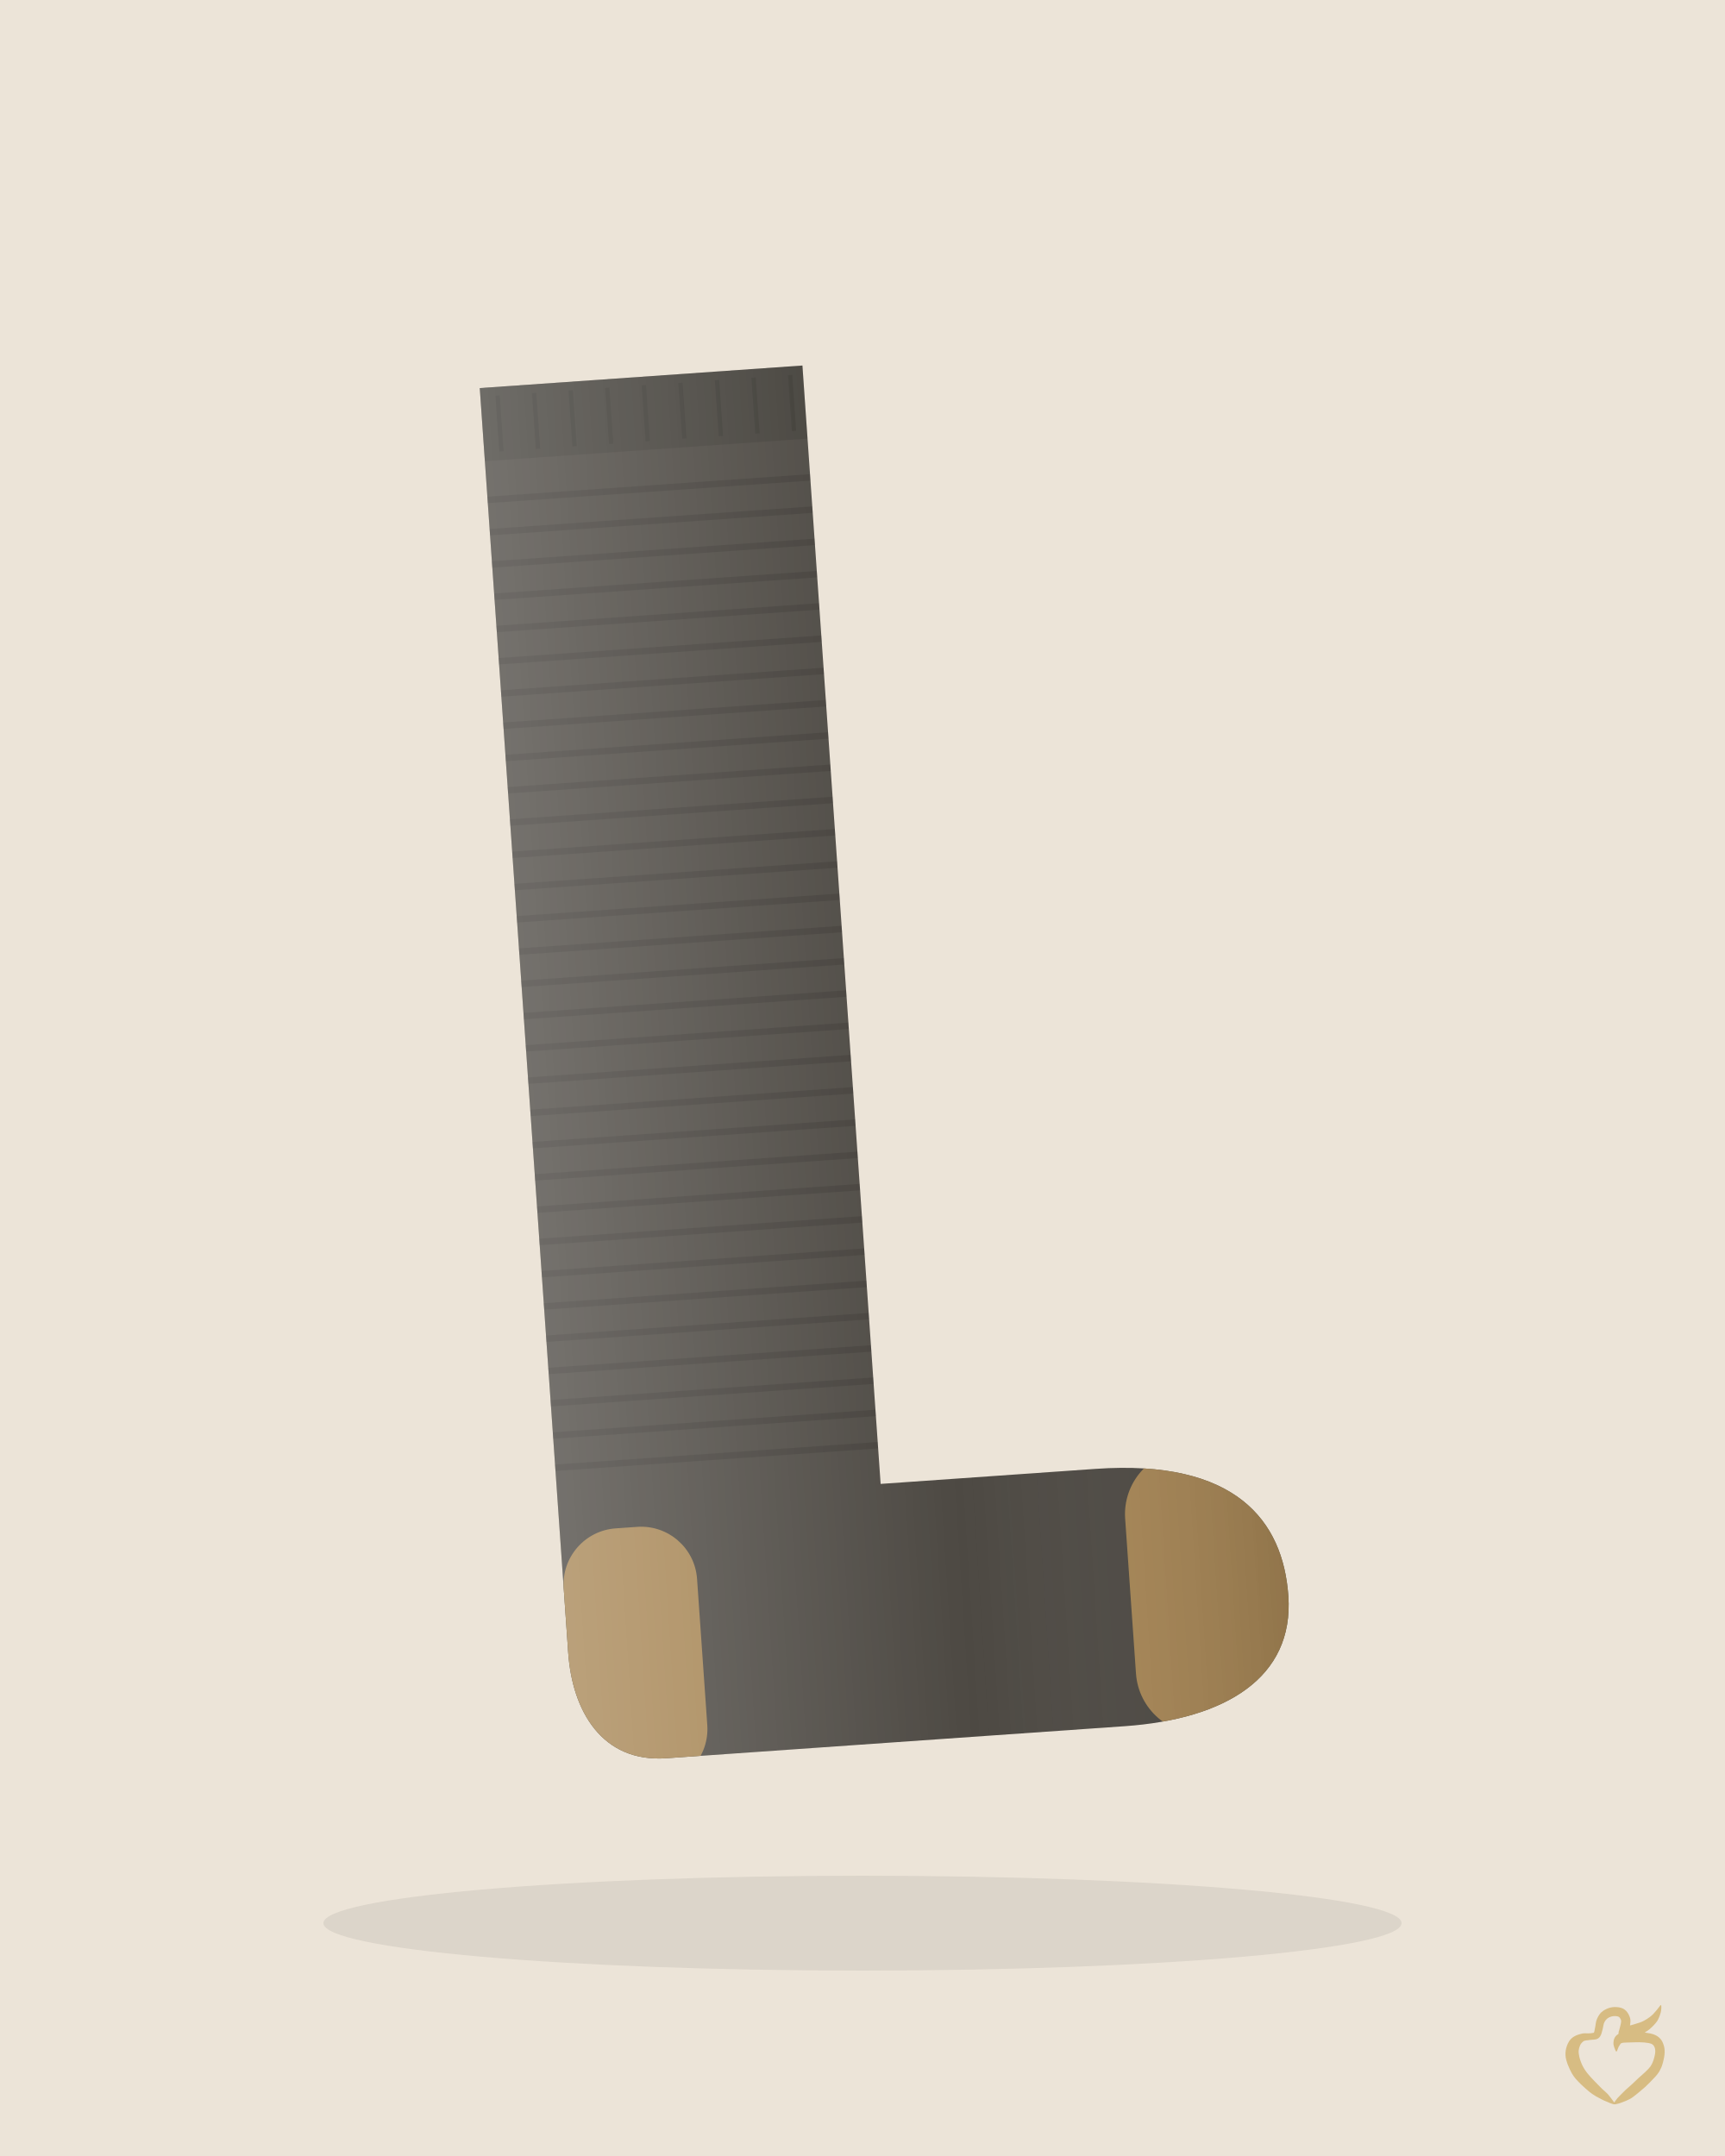
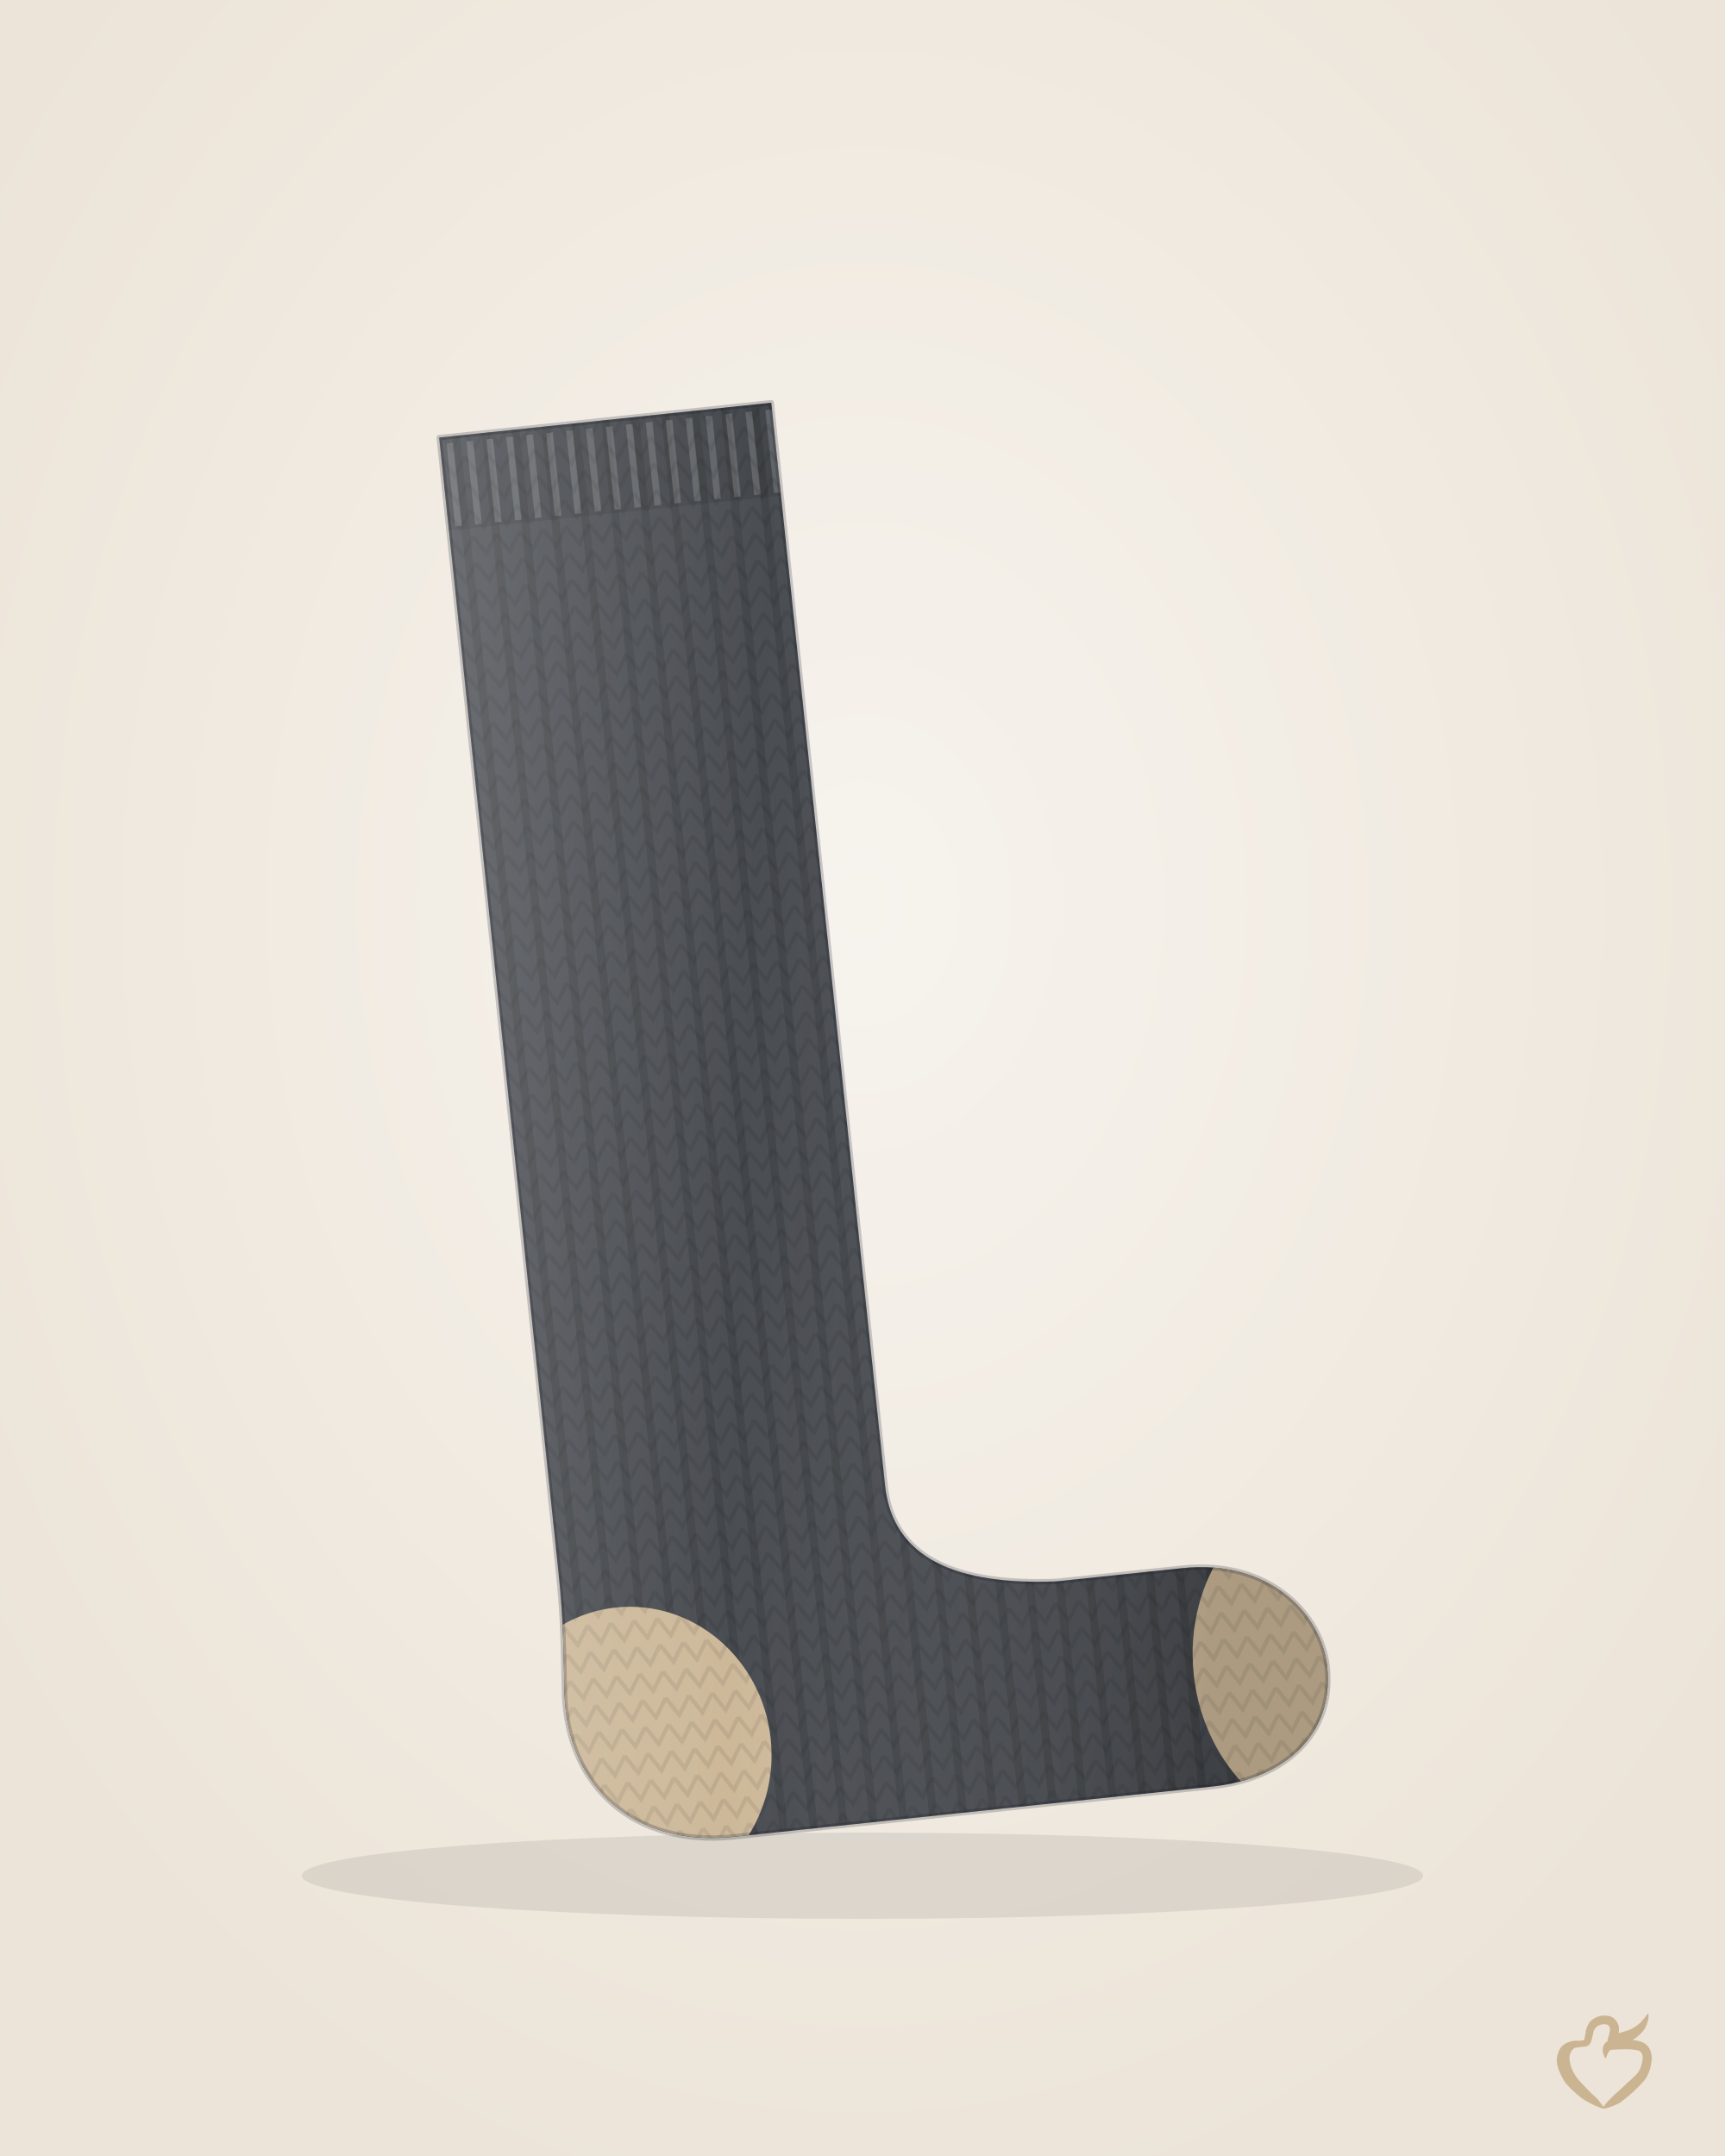
<svg xmlns="http://www.w3.org/2000/svg" viewBox="0 0 800 1000" role="img">
+   <defs>
+     <radialGradient id="light" cx=".5" cy=".42" r=".62">
+       <stop offset="0" stop-color="#fff" stop-opacity=".55" />
+       <stop offset="1" stop-color="#fff" stop-opacity="0" />
+     </radialGradient>
+   </defs>
  <rect width="800" height="1000" fill="#ece4d8" />
-   <ellipse cx="400" cy="892" rx="250" ry="22" fill="#000" fill-opacity=".07" />
-   <g transform="translate(222.5 180) rotate(-4) scale(1)">
+   <rect width="800" height="1000" fill="url(#light)" />
+   <ellipse cx="400" cy="870" rx="260" ry="20" fill="#000" fill-opacity=".08" />
+   <g transform="rotate(-6 400 500) translate(235.8 379.2) scale(1.548673 1.548673)">
    <defs>
-       <clipPath id="c-thermal-knee-high-0">
-         <path d="M0 0H150V520H250C315 520 335 550 335 585C335 623 302 640 255 640H42C12 640 0 615 0 588Z" />
+       <clipPath id="c-thermal-knee-high-a">
+         <path d="M0 -126H100V200C100 222 118 232 148 234H186C212 234 226 252 226 268C226 288 210 300 188 300H44C14 300 -4 280 -2 252C-1 240 0 230 0 216Z" />
      </clipPath>
-       <linearGradient id="s-thermal-knee-high-0" x1="0" x2="1">
-         <stop offset="0" stop-color="#fff" stop-opacity=".22" />
-         <stop offset=".55" stop-color="#fff" stop-opacity="0" />
-         <stop offset="1" stop-color="#000" stop-opacity=".14" />
+       <pattern id="k-thermal-knee-high-a" width="7" height="8" patternUnits="userSpaceOnUse">
+         <path d="M0 0.5L3.5 6L7 0.5" fill="none" stroke="#000" stroke-opacity=".075" stroke-width="1.2" />
+       </pattern>
+       <linearGradient id="g-thermal-knee-high-a" x1="0" x2="1" y1="0" y2="0.25">
+         <stop offset="0" stop-color="#fff" stop-opacity=".2" />
+         <stop offset=".42" stop-color="#fff" stop-opacity="0" />
+         <stop offset="1" stop-color="#000" stop-opacity=".16" />
      </linearGradient>
    </defs>
-     <path d="M0 0H150V520H250C315 520 335 550 335 585C335 623 302 640 255 640H42C12 640 0 615 0 588Z" fill="#4d4943" />
-     <g clip-path="url(#c-thermal-knee-high-0)">
-       <path d="M0 52H150" stroke="#000" stroke-opacity=".12" stroke-width="3" />
-       <path d="M0 67H150" stroke="#000" stroke-opacity=".12" stroke-width="3" />
-       <path d="M0 82H150" stroke="#000" stroke-opacity=".12" stroke-width="3" />
-       <path d="M0 97H150" stroke="#000" stroke-opacity=".12" stroke-width="3" />
-       <path d="M0 112H150" stroke="#000" stroke-opacity=".12" stroke-width="3" />
-       <path d="M0 127H150" stroke="#000" stroke-opacity=".12" stroke-width="3" />
-       <path d="M0 142H150" stroke="#000" stroke-opacity=".12" stroke-width="3" />
-       <path d="M0 157H150" stroke="#000" stroke-opacity=".12" stroke-width="3" />
-       <path d="M0 172H150" stroke="#000" stroke-opacity=".12" stroke-width="3" />
-       <path d="M0 187H150" stroke="#000" stroke-opacity=".12" stroke-width="3" />
-       <path d="M0 202H150" stroke="#000" stroke-opacity=".12" stroke-width="3" />
-       <path d="M0 217H150" stroke="#000" stroke-opacity=".12" stroke-width="3" />
-       <path d="M0 232H150" stroke="#000" stroke-opacity=".12" stroke-width="3" />
-       <path d="M0 247H150" stroke="#000" stroke-opacity=".12" stroke-width="3" />
-       <path d="M0 262H150" stroke="#000" stroke-opacity=".12" stroke-width="3" />
-       <path d="M0 277H150" stroke="#000" stroke-opacity=".12" stroke-width="3" />
-       <path d="M0 292H150" stroke="#000" stroke-opacity=".12" stroke-width="3" />
-       <path d="M0 307H150" stroke="#000" stroke-opacity=".12" stroke-width="3" />
-       <path d="M0 322H150" stroke="#000" stroke-opacity=".12" stroke-width="3" />
-       <path d="M0 337H150" stroke="#000" stroke-opacity=".12" stroke-width="3" />
-       <path d="M0 352H150" stroke="#000" stroke-opacity=".12" stroke-width="3" />
-       <path d="M0 367H150" stroke="#000" stroke-opacity=".12" stroke-width="3" />
-       <path d="M0 382H150" stroke="#000" stroke-opacity=".12" stroke-width="3" />
-       <path d="M0 397H150" stroke="#000" stroke-opacity=".12" stroke-width="3" />
-       <path d="M0 412H150" stroke="#000" stroke-opacity=".12" stroke-width="3" />
-       <path d="M0 427H150" stroke="#000" stroke-opacity=".12" stroke-width="3" />
-       <path d="M0 442H150" stroke="#000" stroke-opacity=".12" stroke-width="3" />
-       <path d="M0 457H150" stroke="#000" stroke-opacity=".12" stroke-width="3" />
-       <path d="M0 472H150" stroke="#000" stroke-opacity=".12" stroke-width="3" />
-       <path d="M0 487H150" stroke="#000" stroke-opacity=".12" stroke-width="3" />
-       <path d="M0 502H150" stroke="#000" stroke-opacity=".12" stroke-width="3" />
-       <rect x="0" y="0" width="150" height="34" fill="#000" fill-opacity=".10" />
-       <path d="M8 4V30" stroke="#000" stroke-opacity=".10" stroke-width="2" />
-       <path d="M25 4V30" stroke="#000" stroke-opacity=".10" stroke-width="2" />
-       <path d="M42 4V30" stroke="#000" stroke-opacity=".10" stroke-width="2" />
-       <path d="M59 4V30" stroke="#000" stroke-opacity=".10" stroke-width="2" />
-       <path d="M76 4V30" stroke="#000" stroke-opacity=".10" stroke-width="2" />
-       <path d="M93 4V30" stroke="#000" stroke-opacity=".10" stroke-width="2" />
-       <path d="M110 4V30" stroke="#000" stroke-opacity=".10" stroke-width="2" />
-       <path d="M127 4V30" stroke="#000" stroke-opacity=".10" stroke-width="2" />
-       <path d="M144 4V30" stroke="#000" stroke-opacity=".10" stroke-width="2" />
-       <rect x="0" y="532" width="62" height="120" rx="26" fill="#b08d57" fill-opacity=".9" />
-       <rect x="262" y="514" width="90" height="132" rx="30" fill="#b08d57" fill-opacity=".9" />
-       <rect x="0" y="0" width="340" height="640" fill="url(#s-thermal-knee-high-0)" />
+     <path d="M0 -126H100V200C100 222 118 232 148 234H186C212 234 226 252 226 268C226 288 210 300 188 300H44C14 300 -4 280 -2 252C-1 240 0 230 0 216Z" fill="#4a4d52" />
+     <g clip-path="url(#c-thermal-knee-high-a)">
+       <path d="M-4 -126V304" stroke="#000" stroke-opacity=".11" stroke-width="2.4" />
+       <path d="M5 -126V304" stroke="#000" stroke-opacity=".11" stroke-width="2.4" />
+       <path d="M14 -126V304" stroke="#000" stroke-opacity=".11" stroke-width="2.4" />
+       <path d="M23 -126V304" stroke="#000" stroke-opacity=".11" stroke-width="2.4" />
+       <path d="M32 -126V304" stroke="#000" stroke-opacity=".11" stroke-width="2.4" />
+       <path d="M41 -126V304" stroke="#000" stroke-opacity=".11" stroke-width="2.4" />
+       <path d="M50 -126V304" stroke="#000" stroke-opacity=".11" stroke-width="2.4" />
+       <path d="M59 -126V304" stroke="#000" stroke-opacity=".11" stroke-width="2.4" />
+       <path d="M68 -126V304" stroke="#000" stroke-opacity=".11" stroke-width="2.4" />
+       <path d="M77 -126V304" stroke="#000" stroke-opacity=".11" stroke-width="2.4" />
+       <path d="M86 -126V304" stroke="#000" stroke-opacity=".11" stroke-width="2.4" />
+       <path d="M95 -126V304" stroke="#000" stroke-opacity=".11" stroke-width="2.4" />
+       <path d="M104 -126V304" stroke="#000" stroke-opacity=".11" stroke-width="2.4" />
+       <path d="M113 -126V304" stroke="#000" stroke-opacity=".11" stroke-width="2.4" />
+       <path d="M122 -126V304" stroke="#000" stroke-opacity=".11" stroke-width="2.4" />
+       <path d="M131 -126V304" stroke="#000" stroke-opacity=".11" stroke-width="2.4" />
+       <path d="M140 -126V304" stroke="#000" stroke-opacity=".11" stroke-width="2.4" />
+       <path d="M149 -126V304" stroke="#000" stroke-opacity=".11" stroke-width="2.4" />
+       <path d="M158 -126V304" stroke="#000" stroke-opacity=".11" stroke-width="2.4" />
+       <path d="M167 -126V304" stroke="#000" stroke-opacity=".11" stroke-width="2.4" />
+       <path d="M176 -126V304" stroke="#000" stroke-opacity=".11" stroke-width="2.4" />
+       <path d="M185 -126V304" stroke="#000" stroke-opacity=".11" stroke-width="2.4" />
+       <path d="M194 -126V304" stroke="#000" stroke-opacity=".11" stroke-width="2.4" />
+       <path d="M203 -126V304" stroke="#000" stroke-opacity=".11" stroke-width="2.4" />
+       <path d="M212 -126V304" stroke="#000" stroke-opacity=".11" stroke-width="2.4" />
+       <path d="M221 -126V304" stroke="#000" stroke-opacity=".11" stroke-width="2.4" />
+       <path d="M230 -126V304" stroke="#000" stroke-opacity=".11" stroke-width="2.4" />
+       <rect x="-10" y="-126" width="120" height="28" fill="#000" fill-opacity=".09" />
+       <path d="M3 -124V-99" stroke="#fff" stroke-opacity=".16" stroke-width="2" />
+       <path d="M9 -124V-99" stroke="#fff" stroke-opacity=".16" stroke-width="2" />
+       <path d="M15 -124V-99" stroke="#fff" stroke-opacity=".16" stroke-width="2" />
+       <path d="M21 -124V-99" stroke="#fff" stroke-opacity=".16" stroke-width="2" />
+       <path d="M27 -124V-99" stroke="#fff" stroke-opacity=".16" stroke-width="2" />
+       <path d="M33 -124V-99" stroke="#fff" stroke-opacity=".16" stroke-width="2" />
+       <path d="M39 -124V-99" stroke="#fff" stroke-opacity=".16" stroke-width="2" />
+       <path d="M45 -124V-99" stroke="#fff" stroke-opacity=".16" stroke-width="2" />
+       <path d="M51 -124V-99" stroke="#fff" stroke-opacity=".16" stroke-width="2" />
+       <path d="M57 -124V-99" stroke="#fff" stroke-opacity=".16" stroke-width="2" />
+       <path d="M63 -124V-99" stroke="#fff" stroke-opacity=".16" stroke-width="2" />
+       <path d="M69 -124V-99" stroke="#fff" stroke-opacity=".16" stroke-width="2" />
+       <path d="M75 -124V-99" stroke="#fff" stroke-opacity=".16" stroke-width="2" />
+       <path d="M81 -124V-99" stroke="#fff" stroke-opacity=".16" stroke-width="2" />
+       <path d="M87 -124V-99" stroke="#fff" stroke-opacity=".16" stroke-width="2" />
+       <path d="M93 -124V-99" stroke="#fff" stroke-opacity=".16" stroke-width="2" />
+       <path d="M99 -124V-99" stroke="#fff" stroke-opacity=".16" stroke-width="2" />
+       <ellipse cx="16" cy="272" rx="42" ry="44" fill="#cdb99a" />
+       <ellipse cx="232" cy="266" rx="46" ry="52" fill="#cdb99a" />
+       <rect x="-30" y="-156" width="290" height="466" fill="url(#k-thermal-knee-high-a)" />
+       <rect x="-6" y="-126" width="236" height="430" fill="url(#g-thermal-knee-high-a)" />
    </g>
+     <path d="M0 -126H100V200C100 222 118 232 148 234H186C212 234 226 252 226 268C226 288 210 300 188 300H44C14 300 -4 280 -2 252C-1 240 0 230 0 216Z" fill="none" stroke="#0b1220" stroke-opacity=".2" stroke-width="1.6" stroke-linejoin="round" />
  </g>
-   <g transform="translate(726 930) scale(0.071)" fill="#c9a24b" fill-opacity=".6" fill-rule="evenodd">
+   <g transform="translate(722 934) scale(0.0679)" fill="#b08d57" fill-opacity=".55" fill-rule="evenodd">
    <path d="M313.3 647.4C311.0 646.9 308.1 646.0 306.8 645.5C305.6 645.0 303.2 644.3 301.6 643.8C300.0 643.4 296.8 642.2 294.5 641.2C292.1 640.2 289.6 639.2 288.8 639.0C288.1 638.8 285.7 637.8 283.5 636.8C281.3 635.8 277.7 634.2 275.5 633.3C273.3 632.5 269.8 631.0 267.7 630.1C265.6 629.2 263.5 628.3 263.0 628.2C262.6 628.0 260.6 627.2 258.5 626.3C256.5 625.4 253.5 624.1 251.8 623.4C250.2 622.8 247.9 621.8 246.8 621.2C237.4 616.1 233.8 614.2 221.8 608.0C214.9 604.5 204.9 599.1 197.8 595.1C187.1 589.0 164.2 573.5 158.7 568.4C157.5 567.4 154.2 564.5 151.3 562.2C148.5 559.8 144.8 556.6 143.2 555.1C141.5 553.7 138.5 551.1 136.4 549.4C132.1 545.9 128.5 542.8 124.2 538.6C122.5 537.0 119.7 534.5 118.0 533.0C97.5 515.1 66.5 482.6 56.3 468.2C52.9 463.4 46.8 454.2 45.5 451.8C45.0 450.9 43.5 448.5 42.2 446.5C35.7 436.2 20.2 403.1 15.0 388.3C13.5 384.0 12.0 379.8 11.6 378.9C11.0 377.4 7.5 365.4 5.1 357.0C-5.6 318.5 1.1 274.3 23.3 237.5C37.0 214.8 62.1 198.1 94.5 190.0C97.4 189.2 100.6 188.4 101.5 188.0C103.6 187.3 109.7 185.9 114.5 185.1C118.5 184.5 128.9 184.3 148.5 184.7C157.7 184.8 158.9 184.8 163.2 184.1C165.7 183.7 170.6 183.0 174.0 182.7C187.9 181.2 187.1 182.3 191.5 158.2C192.1 154.7 193.4 148.3 194.3 144.0C195.2 139.7 196.1 134.7 196.3 132.8C198.8 109.7 202.4 97.0 211.9 78.2C216.5 69.0 223.8 58.3 230.8 50.5C233.0 48.1 242.4 40.2 246.2 37.7C278.1 16.2 310.9 8.9 348.7 14.7C380.4 19.6 400.8 35.4 415.8 67.0C425.1 86.6 426.8 101.6 422.7 126.0C422.3 128.1 421.9 130.2 421.8 130.8C421.4 133.4 422.9 133.3 432.8 130.3C435.8 129.4 445.1 126.6 453.7 124.1C485.2 115.0 493.6 111.9 513.1 102.1C522.7 97.3 542.0 85.2 548.6 79.8C551.6 77.4 554.0 75.5 557.7 72.7C563.0 68.6 568.5 63.7 572.5 59.6C578.9 53.0 581.1 50.5 591.0 38.5C592.1 37.2 593.8 35.2 594.8 34.0C598.1 30.2 607.0 19.0 609.0 16.2C618.7 2.3 622.7 -1.6 624.8 0.5C628.1 3.8 626.5 35.2 622.3 49.0C616.0 69.8 612.4 79.7 607.3 89.8C605.2 93.9 603.2 97.7 602.8 98.4C602.4 99.0 601.3 101.0 600.3 102.7C599.4 104.4 597.0 107.9 595.0 110.3C593.1 112.8 590.4 116.3 589.0 118.0C579.0 130.9 549.2 159.5 539.7 165.2C538.3 166.1 534.8 168.3 532.0 170.2C529.2 172.1 525.2 174.5 523.1 175.6C516.3 179.4 516.5 179.5 528.8 181.2C539.3 182.6 549.2 184.1 551.5 184.8C552.4 185.1 556.5 186.1 560.7 187.0C599.5 195.9 626.7 218.5 638.1 251.2C639.0 253.6 640.5 257.9 641.5 260.8C643.5 266.8 645.7 275.8 646.5 281.7C648.1 294.3 648.1 294.2 647.9 307.8C647.7 321.5 647.2 326.3 645.0 337.7C644.7 339.6 644.1 342.7 643.8 344.7C643.5 346.6 643.0 349.2 642.7 350.5C642.3 351.8 641.8 354.2 641.5 355.8C639.5 367.1 633.6 388.7 630.0 397.7C628.9 400.5 627.5 404.3 626.8 406.2C625.2 410.5 617.3 426.7 614.8 430.5C613.8 432.2 612.2 434.8 611.3 436.5C610.3 438.2 608.4 441.2 606.8 443.2C605.3 445.2 603.5 447.8 602.7 448.9C601.9 450.1 600.1 452.5 598.6 454.3C597.1 456.0 594.9 458.7 593.7 460.2C592.5 461.6 590.7 463.7 589.7 464.8C588.6 465.9 586.7 468.2 585.3 469.8C581.7 474.2 558.1 498.8 552.2 504.3C546.1 510.1 528.1 527.7 526.1 529.9C524.9 531.3 522.8 533.2 521.5 534.3C518.0 537.1 510.7 543.4 506.7 547.0C504.7 548.8 502.3 550.9 501.3 551.7C500.3 552.5 498.2 554.4 496.5 555.8C493.3 558.7 489.0 562.3 480.7 569.1C477.8 571.4 475.3 573.5 475.0 573.8C474.7 574.2 472.6 575.9 470.3 577.7C465.9 581.2 461.1 585.0 457.7 587.8C456.5 588.7 453.9 590.8 451.8 592.3C449.8 593.9 446.9 596.1 445.5 597.2C434.8 605.6 430.8 608.3 420.6 613.7C414.1 617.1 399.5 624.0 395.3 625.7C393.8 626.3 390.6 627.6 388.2 628.5C383.6 630.4 368.5 636.1 362.2 638.4C360.2 639.1 356.2 640.4 353.5 641.2C350.8 642.0 346.4 643.2 343.9 644.0C329.0 648.4 321.7 649.2 313.3 647.4ZM319.4 635.1C319.7 634.8 321.4 632.4 323.2 629.8C334.6 613.3 343.8 602.5 357.5 589.4C366.6 580.6 384.2 563.0 387.6 559.4C389.1 557.7 391.9 555.0 393.8 553.4C395.6 551.8 398.5 549.3 400.1 547.8C401.8 546.3 404.2 544.2 405.5 543.1C406.8 542.1 410.6 538.8 413.8 535.8C417.1 532.9 421.1 529.4 422.6 528.0C424.2 526.7 426.8 524.3 428.4 522.9C429.9 521.4 433.6 518.0 436.5 515.3C446.8 505.9 464.0 489.6 464.0 489.3C464.0 489.2 466.6 486.7 469.7 483.8C472.9 480.9 477.2 476.8 479.3 474.8C481.4 472.8 484.4 470.2 485.9 469.0C488.6 466.8 494.9 461.2 499.2 457.3C500.4 456.1 503.1 453.8 505.0 452.1C508.7 449.0 510.6 447.3 521.1 437.4C537.2 422.3 550.6 408.0 555.9 400.1C558.9 395.7 564.5 386.0 566.2 382.2C568.8 376.6 573.2 365.6 574.0 362.8C574.4 361.6 575.3 358.8 576.0 356.7C576.7 354.6 578.1 349.9 579.0 346.3C579.9 342.8 581.3 337.7 582.0 335.0C593.0 294.0 584.8 262.3 560.8 252.9C540.4 244.8 496.3 241.2 446.3 243.3C429.0 244.1 419.7 244.4 403.7 244.6C380.5 245.1 375.7 245.6 368.1 248.2C360.4 250.9 360.0 251.3 354.2 261.8C353.3 263.5 351.9 265.7 351.0 266.8C348.3 270.3 345.0 277.5 342.2 286.0C338.7 296.6 334.8 304.0 332.7 304.0C329.1 304.0 319.3 280.8 314.5 260.9C312.4 252.1 313.9 232.8 317.6 222.2C322.3 208.6 332.2 196.5 343.5 190.6C346.8 188.9 346.6 189.5 346.8 182.7C347.0 175.9 348.2 170.7 350.6 165.9C351.0 165.0 351.6 162.9 351.9 161.2C352.5 157.1 353.4 153.9 355.5 147.5C360.1 133.6 364.4 110.5 363.9 102.7C363.5 96.8 357.3 84.5 352.3 79.7C343.7 71.3 319.0 69.1 299.5 74.9C279.5 80.8 264.7 92.3 256.8 108.1C256.1 109.4 255.2 111.0 254.8 111.7C251.9 116.3 249.4 124.6 248.0 133.8C247.2 139.8 243.6 156.4 242.6 159.7C241.3 163.2 240.1 167.5 239.5 170.2C230.1 211.7 215.3 225.2 178.0 226.3C168.2 226.7 166.5 226.8 159.9 227.8C156.0 228.5 151.1 229.2 149.1 229.3C147.1 229.5 144.5 229.8 143.2 230.0C141.9 230.2 139.7 230.4 138.3 230.5C134.8 230.8 126.8 232.2 124.1 233.0C115.3 235.7 98.9 253.0 95.8 263.0C95.3 264.6 94.3 267.3 93.5 269.2C86.7 285.2 84.4 303.9 87.3 318.0C87.9 320.9 88.6 325.0 88.9 327.2C89.1 329.4 89.8 333.0 90.3 335.3C90.9 337.6 91.4 340.3 91.7 341.4C91.9 342.4 92.5 344.8 93.0 346.7C93.6 348.6 94.6 352.3 95.4 355.0C96.1 357.7 97.3 361.4 98.1 363.3C98.8 365.3 100.1 368.7 100.9 370.9C101.7 373.2 103.6 377.9 105.1 381.4C106.7 385.0 108.3 388.7 108.7 389.7C110.6 394.6 117.2 407.1 121.5 413.8C123.3 416.8 126.0 421.2 127.5 423.6C132.4 431.8 146.8 450.2 158.2 462.8C159.8 464.6 162.4 467.5 164.0 469.3C165.5 471.1 168.5 474.3 170.6 476.5C172.8 478.7 177.0 483.2 180.0 486.4C183.0 489.7 186.3 493.1 187.3 494.1C189.8 496.5 212.6 519.8 214.0 521.5C216.9 524.9 234.0 542.2 238.2 546.0C243.0 550.2 246.9 553.9 260.3 566.0C274.1 578.7 275.3 579.8 277.1 581.9C279.0 584.1 283.3 589.5 286.7 594.0C287.8 595.6 290.1 598.4 291.7 600.3C293.3 602.3 295.1 604.7 295.9 605.7C296.6 606.7 298.6 609.3 300.4 611.5C302.1 613.7 304.5 616.9 305.7 618.5C306.8 620.2 308.4 622.2 309.2 623.2C309.9 624.1 311.1 625.7 311.7 626.7C312.3 627.7 313.6 629.6 314.6 631.0C318.1 636.0 318.4 636.2 319.4 635.1Z" />
  </g>
</svg>
